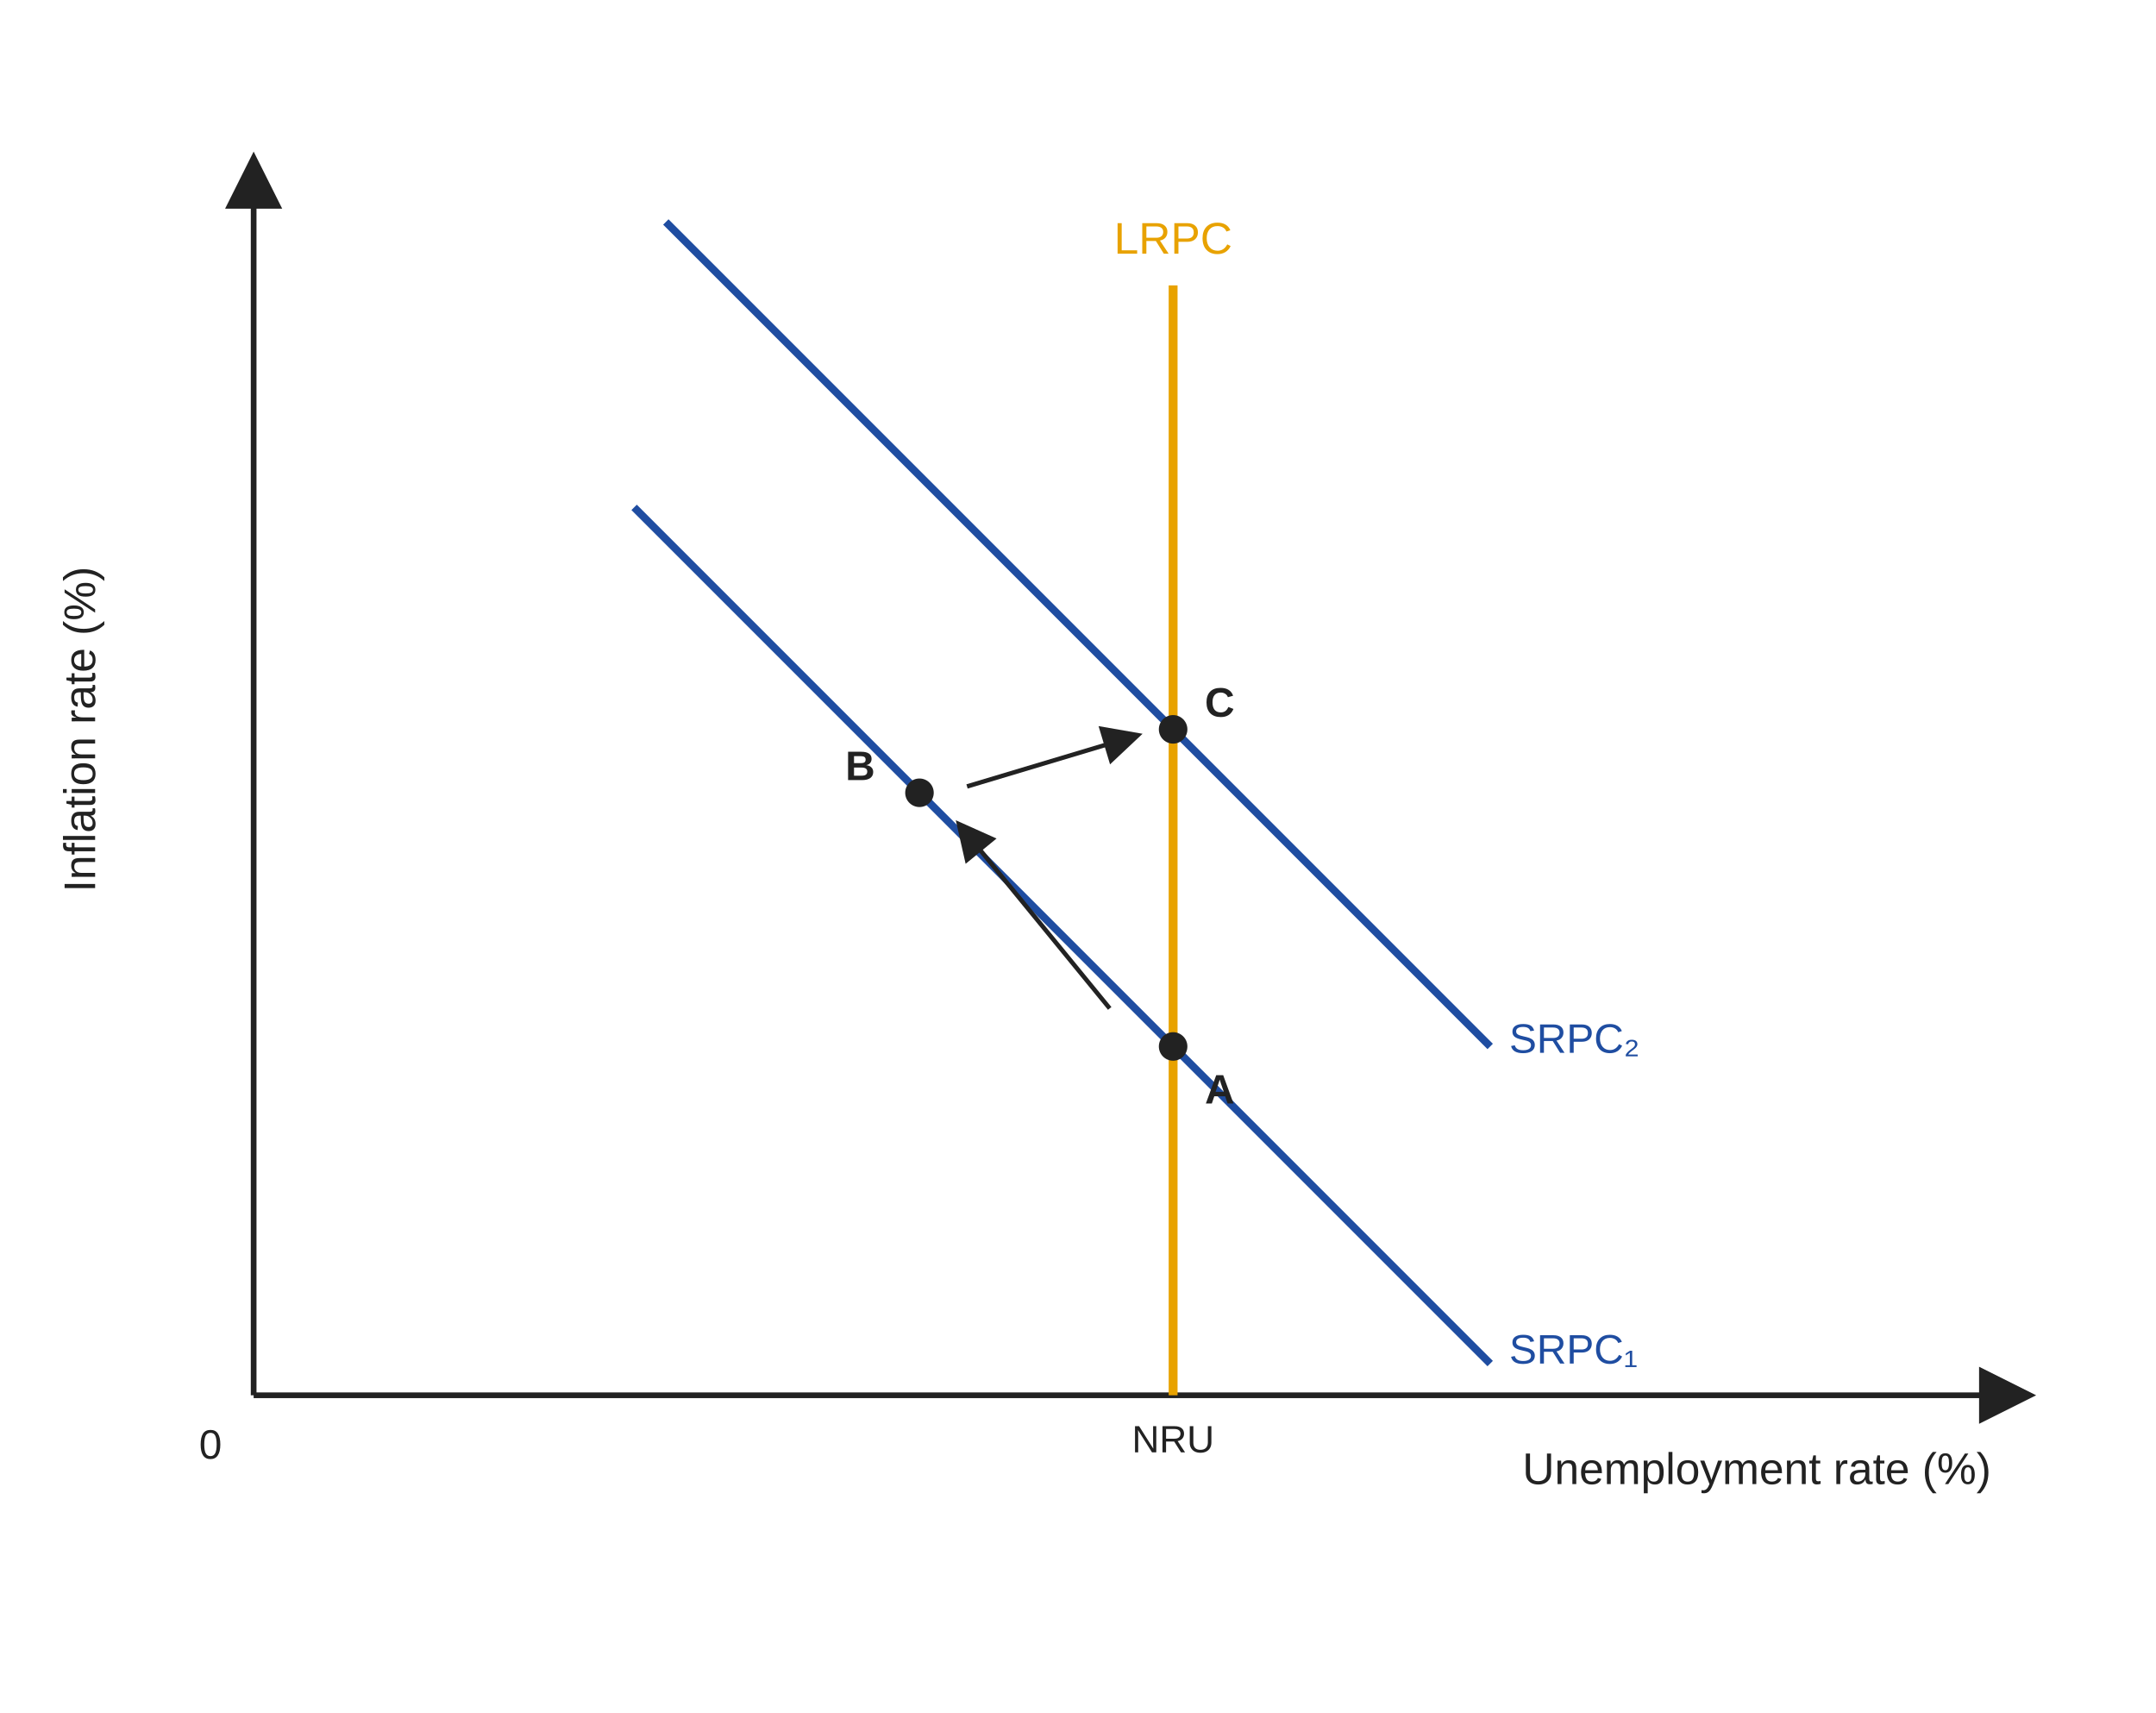
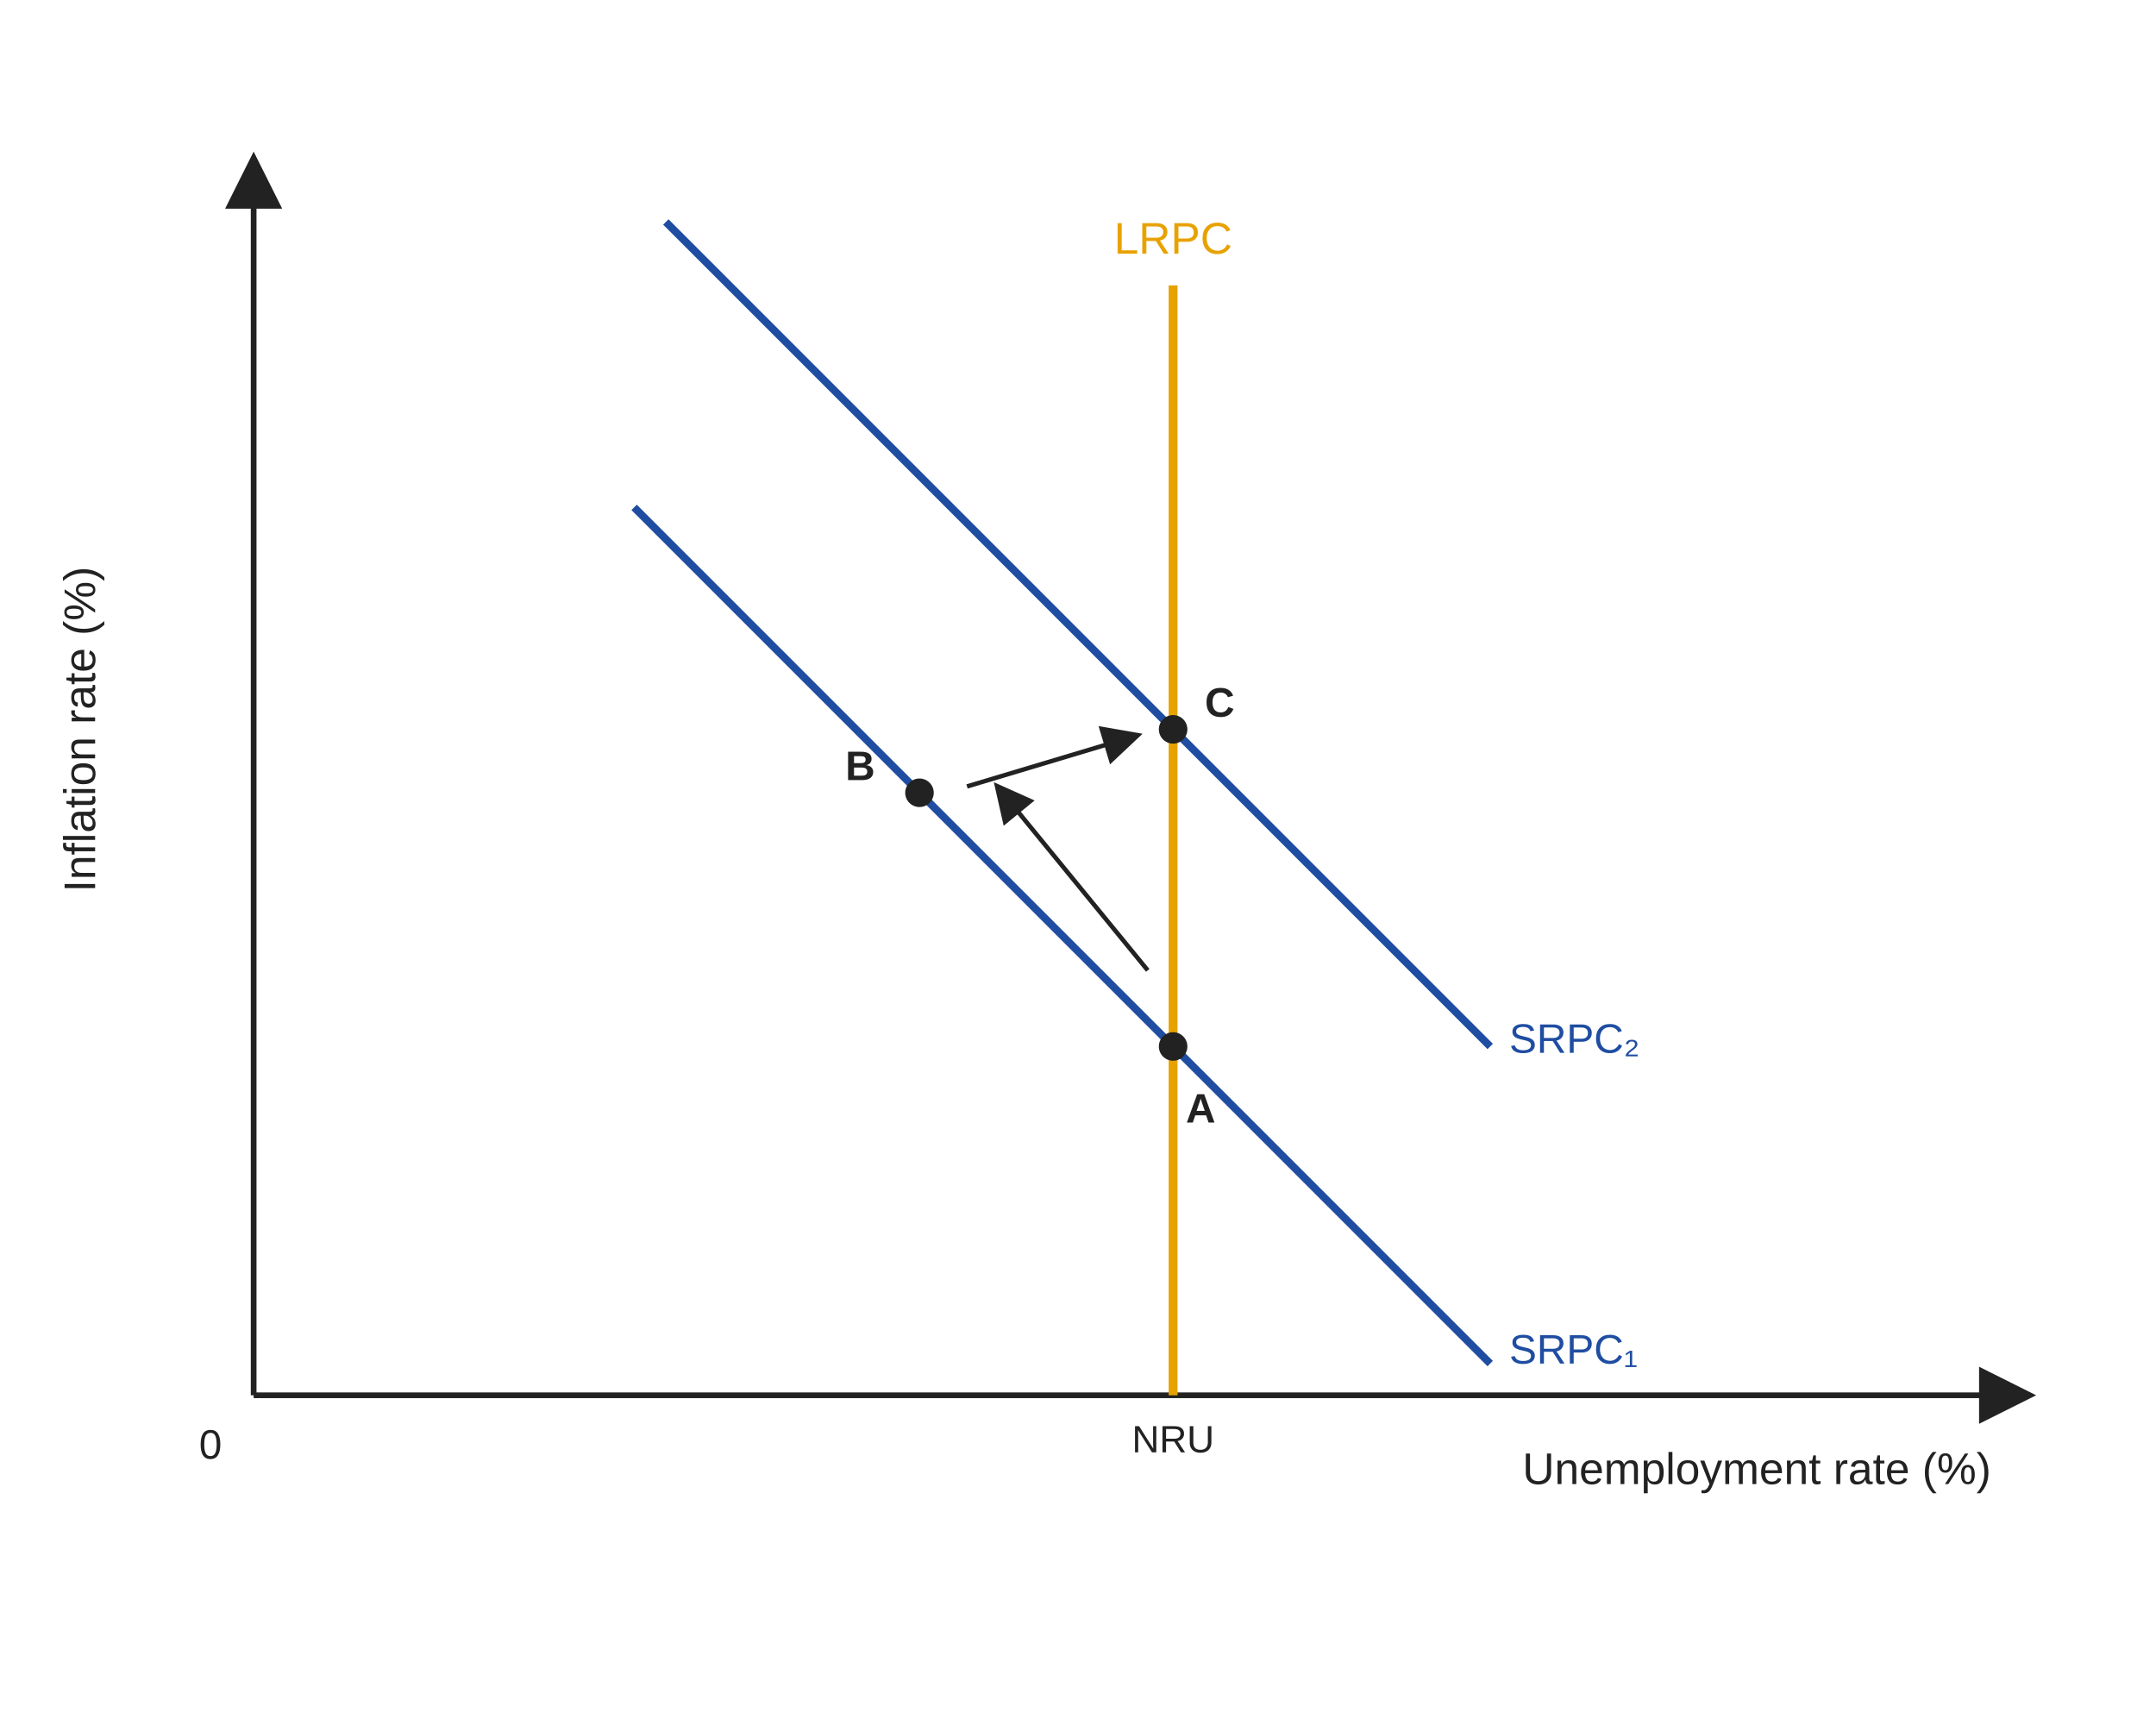
<svg xmlns="http://www.w3.org/2000/svg" width="680" height="540" font-family="'Segoe UI', 'Helvetica Neue', Arial, sans-serif">
  <defs>
    <marker id="axarrow" markerWidth="10" markerHeight="10" refX="6" refY="5" orient="auto">
      <path d="M0,0 L10,5 L0,10 Z" fill="#222" />
    </marker>
    <marker id="shift" markerWidth="9" markerHeight="9" refX="5" refY="4.5" orient="auto">
      <path d="M0,0 L9,4.5 L0,9 Z" fill="#222" />
    </marker>
  </defs>
  <line x1="80" y1="440" x2="635" y2="440" stroke="#222" stroke-width="1.8" marker-end="url(#axarrow)" />
  <line x1="80" y1="440" x2="80" y2="55" stroke="#222" stroke-width="1.8" marker-end="url(#axarrow)" />
  <text transform="rotate(-90 30 230)" x="30" y="230" text-anchor="middle" font-size="14" fill="#222">Inflation rate (%)</text>
  <text x="628" y="468" text-anchor="end" font-size="14" fill="#222">Unemployment rate (%)</text>
  <text x="70" y="460" text-anchor="end" font-size="13" fill="#222">0</text>
  <line x1="370" y1="90" x2="370" y2="440" stroke="#E8A200" stroke-width="2.8" />
  <text x="370" y="80" text-anchor="middle" font-size="14" fill="#E8A200">LRPC</text>
  <line x1="200" y1="160" x2="470" y2="430" stroke="#1F4DA1" stroke-width="2.4" />
  <text x="476" y="430" font-size="13" fill="#1F4DA1">SRPC₁</text>
  <line x1="210" y1="70" x2="470" y2="330" stroke="#1F4DA1" stroke-width="2.4" />
  <text x="476" y="332" font-size="13" fill="#1F4DA1">SRPC₂</text>
  <circle cx="370" cy="330" r="4.5" fill="#222" />
-   <text x="380" y="348" font-size="13" font-weight="bold" fill="#222">A</text>
+   <text x="374" y="354" font-size="13" font-weight="bold" fill="#222">A</text>
  <circle cx="290" cy="250" r="4.5" fill="#222" />
  <text x="276" y="246" text-anchor="end" font-size="13" font-weight="bold" fill="#222">B</text>
  <circle cx="370" cy="230" r="4.5" fill="#222" />
  <text x="380" y="226" font-size="13" font-weight="bold" fill="#222">C</text>
-   <line x1="350" y1="318" x2="305" y2="263" stroke="#222" stroke-width="1.4" marker-end="url(#shift)" />
+   <line x1="362" y1="306" x2="317" y2="251" stroke="#222" stroke-width="1.4" marker-end="url(#shift)" />
  <line x1="305" y1="248" x2="355" y2="233" stroke="#222" stroke-width="1.4" marker-end="url(#shift)" />
  <text x="370" y="458" text-anchor="middle" font-size="12" fill="#222">NRU</text>
</svg>
